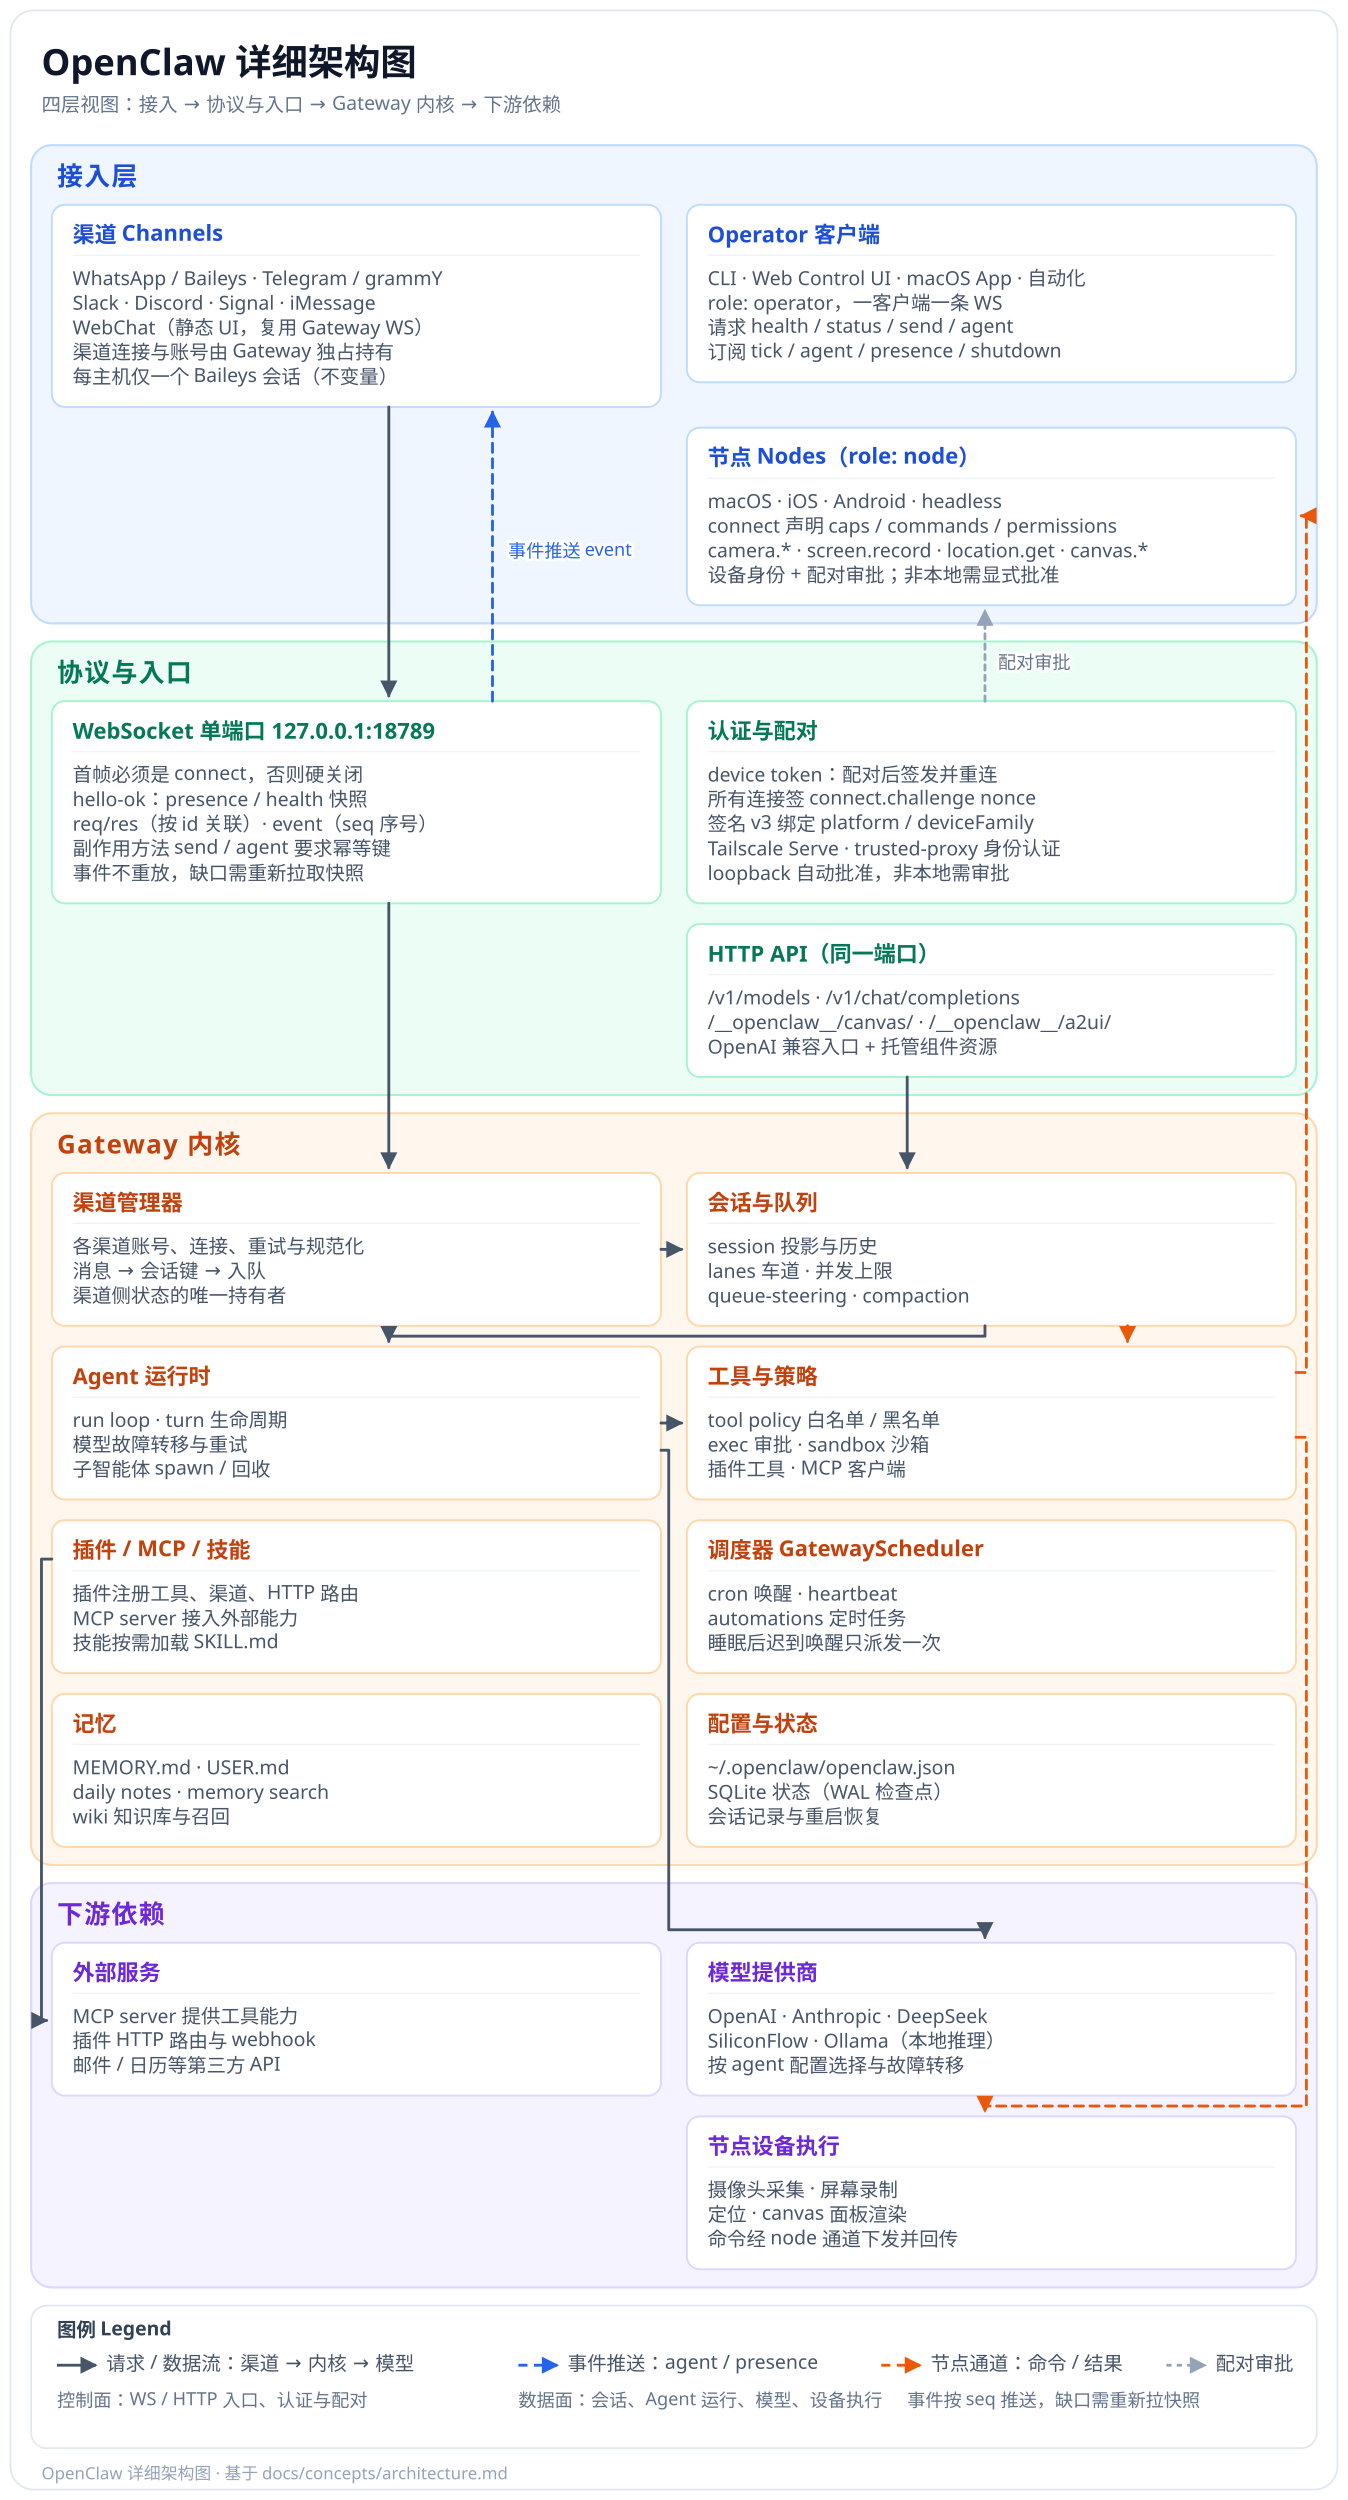
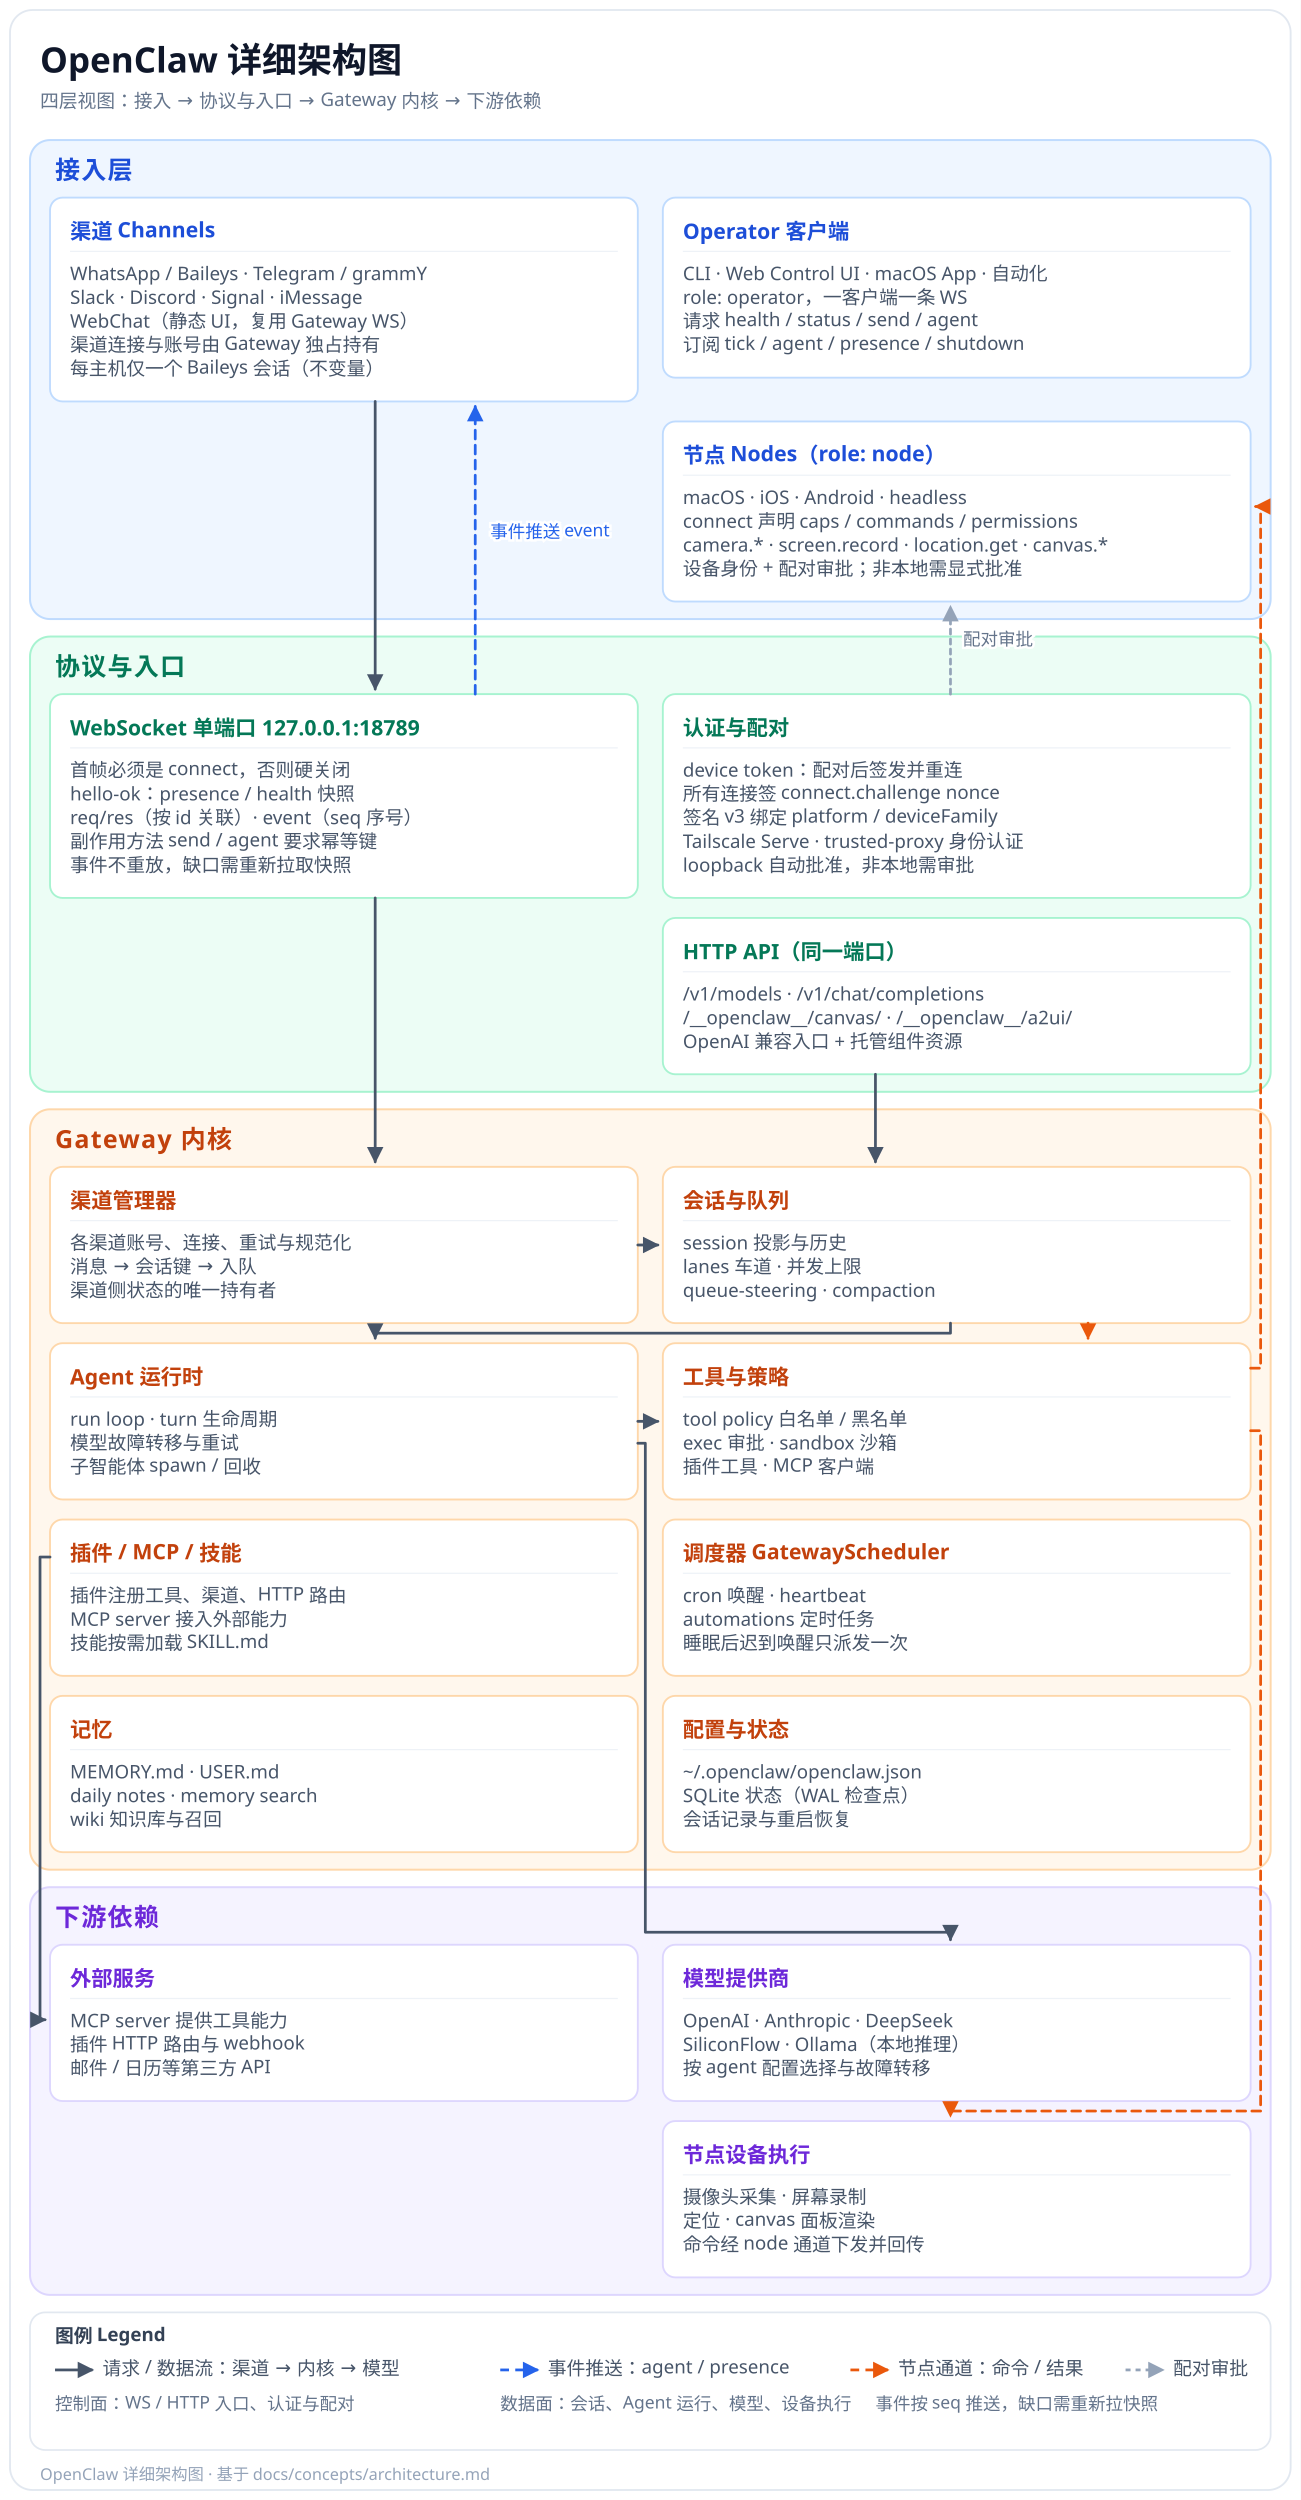
- <svg xmlns="http://www.w3.org/2000/svg" viewBox="0 0 1040 1929" width="1040" height="1929" role="img" aria-label="OpenClaw 详细架构图">
+ <svg xmlns="http://www.w3.org/2000/svg" viewBox="0 0 1040 1999" width="1040" height="1999" role="img" aria-label="OpenClaw 详细架构图">
  <defs>
    <marker id="arr" viewBox="0 0 10 10" refX="9" refY="5" markerWidth="6" markerHeight="6" orient="auto-start-reverse">
      <path d="M0,0 L10,5 L0,10 z" fill="#475569" />
    </marker>
    <marker id="arrB" viewBox="0 0 10 10" refX="9" refY="5" markerWidth="6" markerHeight="6" orient="auto-start-reverse">
      <path d="M0,0 L10,5 L0,10 z" fill="#2563EB" />
    </marker>
    <marker id="arrO" viewBox="0 0 10 10" refX="9" refY="5" markerWidth="6" markerHeight="6" orient="auto-start-reverse">
      <path d="M0,0 L10,5 L0,10 z" fill="#EA580C" />
    </marker>
    <marker id="arrG" viewBox="0 0 10 10" refX="9" refY="5" markerWidth="6" markerHeight="6" orient="auto-start-reverse">
      <path d="M0,0 L10,5 L0,10 z" fill="#94A3B8" />
    </marker>
  </defs>
-   <rect x="0" y="0" width="1040" height="1929" fill="#FFFFFF" />
-   <rect x="8" y="8" width="1024" height="1913" rx="18" fill="none" stroke="#E2E8F0" stroke-width="1.5" />
+   <rect x="0" y="0" width="1040" height="1999" fill="#FFFFFF" />
+   <rect x="8" y="8" width="1024" height="1983" rx="18" fill="none" stroke="#E2E8F0" stroke-width="1.5" />
  <text x="32" y="58" font-family="PingFang SC, Hiragino Sans GB, Microsoft YaHei, sans-serif" font-size="28" font-weight="bold" fill="#0F172A" text-anchor="start">OpenClaw 详细架构图</text>
  <text x="32" y="86" font-family="PingFang SC, Hiragino Sans GB, Microsoft YaHei, sans-serif" font-size="15" font-weight="normal" fill="#64748B" text-anchor="start">四层视图：接入 → 协议与入口 → Gateway 内核 → 下游依赖</text>
-   <rect x="24" y="112" width="992" height="369" rx="16" fill="#EFF6FF" stroke="#BFDBFE" stroke-width="1.6" />
+   <rect x="24" y="112" width="992" height="383" rx="16" fill="#EFF6FF" stroke="#BFDBFE" stroke-width="1.6" />
  <text x="44" y="143" font-family="PingFang SC, Hiragino Sans GB, Microsoft YaHei, sans-serif" font-size="20" font-weight="bold" fill="#1D4ED8" text-anchor="start" letter-spacing="1">接入层</text>
-   <rect x="24" y="495" width="992" height="350" rx="16" fill="#ECFDF5" stroke="#A7F3D0" stroke-width="1.6" />
-   <text x="44" y="526" font-family="PingFang SC, Hiragino Sans GB, Microsoft YaHei, sans-serif" font-size="20" font-weight="bold" fill="#047857" text-anchor="start" letter-spacing="1">协议与入口</text>
-   <rect x="24" y="859" width="992" height="580" rx="16" fill="#FFF7ED" stroke="#FED7AA" stroke-width="1.6" />
-   <text x="44" y="890" font-family="PingFang SC, Hiragino Sans GB, Microsoft YaHei, sans-serif" font-size="20" font-weight="bold" fill="#C2410C" text-anchor="start" letter-spacing="1">Gateway 内核</text>
-   <rect x="24" y="1453" width="992" height="312" rx="16" fill="#F5F3FF" stroke="#DDD6FE" stroke-width="1.6" />
-   <text x="44" y="1484" font-family="PingFang SC, Hiragino Sans GB, Microsoft YaHei, sans-serif" font-size="20" font-weight="bold" fill="#6D28D9" text-anchor="start" letter-spacing="1">下游依赖</text>
-   <g class="card" data-i="0" data-title="渠道 Channels" data-x="40" data-y="158" data-w="470" data-h="156">
-     <rect x="40" y="158" width="470" height="156" rx="10" fill="#FFFFFF" stroke="#BFDBFE" stroke-width="1.5" />
-     <line x1="56" y1="197" x2="494" y2="197" stroke="#EEF2F7" stroke-width="1" />
-     <text font-family="PingFang SC, Hiragino Sans GB, Microsoft YaHei, sans-serif" font-size="15" fill="#475569" xml:space="preserve">
-       <tspan x="56" y="187" font-size="17" font-weight="bold" fill="#1D4ED8">渠道 Channels</tspan>
-       <tspan x="56" y="220">WhatsApp / Baileys · Telegram / grammY</tspan>
-       <tspan x="56" y="239">Slack · Discord · Signal · iMessage</tspan>
-       <tspan x="56" y="258">WebChat（静态 UI，复用 Gateway WS）</tspan>
-       <tspan x="56" y="277">渠道连接与账号由 Gateway 独占持有</tspan>
-       <tspan x="56" y="296">每主机仅一个 Baileys 会话（不变量）</tspan>
-     </text>
-   </g>
-   <g class="card" data-i="1" data-title="Operator 客户端" data-x="530" data-y="158" data-w="470" data-h="137">
-     <rect x="530" y="158" width="470" height="137" rx="10" fill="#FFFFFF" stroke="#BFDBFE" stroke-width="1.5" />
-     <line x1="546" y1="197" x2="984" y2="197" stroke="#EEF2F7" stroke-width="1" />
-     <text font-family="PingFang SC, Hiragino Sans GB, Microsoft YaHei, sans-serif" font-size="15" fill="#475569" xml:space="preserve">
-       <tspan x="546" y="187" font-size="17" font-weight="bold" fill="#1D4ED8">Operator 客户端</tspan>
-       <tspan x="546" y="220">CLI · Web Control UI · macOS App · 自动化</tspan>
-       <tspan x="546" y="239">role: operator，一客户端一条 WS</tspan>
-       <tspan x="546" y="258">请求 health / status / send / agent</tspan>
-       <tspan x="546" y="277">订阅 tick / agent / presence / shutdown</tspan>
-     </text>
-   </g>
-   <g class="card" data-i="2" data-title="节点 Nodes（role: node）" data-x="530" data-y="330" data-w="470" data-h="137">
-     <rect x="530" y="330" width="470" height="137" rx="10" fill="#FFFFFF" stroke="#BFDBFE" stroke-width="1.5" />
-     <line x1="546" y1="369" x2="984" y2="369" stroke="#EEF2F7" stroke-width="1" />
-     <text font-family="PingFang SC, Hiragino Sans GB, Microsoft YaHei, sans-serif" font-size="15" fill="#475569" xml:space="preserve">
-       <tspan x="546" y="359" font-size="17" font-weight="bold" fill="#1D4ED8">节点 Nodes（role: node）</tspan>
-       <tspan x="546" y="392">macOS · iOS · Android · headless</tspan>
-       <tspan x="546" y="411">connect 声明 caps / commands / permissions</tspan>
-       <tspan x="546" y="430">camera.* · screen.record · location.get · canvas.*</tspan>
-       <tspan x="546" y="449">设备身份 + 配对审批；非本地需显式批准</tspan>
-     </text>
-   </g>
-   <g class="card" data-i="3" data-title="WebSocket 单端口 127.0.0.1:18789" data-x="40" data-y="541" data-w="470" data-h="156">
-     <rect x="40" y="541" width="470" height="156" rx="10" fill="#FFFFFF" stroke="#A7F3D0" stroke-width="1.5" />
-     <line x1="56" y1="580" x2="494" y2="580" stroke="#EEF2F7" stroke-width="1" />
-     <text font-family="PingFang SC, Hiragino Sans GB, Microsoft YaHei, sans-serif" font-size="15" fill="#475569" xml:space="preserve">
-       <tspan x="56" y="570" font-size="17" font-weight="bold" fill="#047857">WebSocket 单端口 127.0.0.1:18789</tspan>
-       <tspan x="56" y="603">首帧必须是 connect，否则硬关闭</tspan>
-       <tspan x="56" y="622">hello-ok：presence / health 快照</tspan>
-       <tspan x="56" y="641">req/res（按 id 关联）· event（seq 序号）</tspan>
-       <tspan x="56" y="660">副作用方法 send / agent 要求幂等键</tspan>
-       <tspan x="56" y="679">事件不重放，缺口需重新拉取快照</tspan>
-     </text>
-   </g>
-   <g class="card" data-i="4" data-title="HTTP API（同一端口）" data-x="530" data-y="713" data-w="470" data-h="118">
-     <rect x="530" y="713" width="470" height="118" rx="10" fill="#FFFFFF" stroke="#A7F3D0" stroke-width="1.5" />
-     <line x1="546" y1="752" x2="984" y2="752" stroke="#EEF2F7" stroke-width="1" />
-     <text font-family="PingFang SC, Hiragino Sans GB, Microsoft YaHei, sans-serif" font-size="15" fill="#475569" xml:space="preserve">
-       <tspan x="546" y="742" font-size="17" font-weight="bold" fill="#047857">HTTP API（同一端口）</tspan>
-       <tspan x="546" y="775">/v1/models · /v1/chat/completions</tspan>
-       <tspan x="546" y="794">/__openclaw__/canvas/ · /__openclaw__/a2ui/</tspan>
-       <tspan x="546" y="813">OpenAI 兼容入口 + 托管组件资源</tspan>
-     </text>
-   </g>
-   <g class="card" data-i="5" data-title="认证与配对" data-x="530" data-y="541" data-w="470" data-h="156">
-     <rect x="530" y="541" width="470" height="156" rx="10" fill="#FFFFFF" stroke="#A7F3D0" stroke-width="1.5" />
-     <line x1="546" y1="580" x2="984" y2="580" stroke="#EEF2F7" stroke-width="1" />
-     <text font-family="PingFang SC, Hiragino Sans GB, Microsoft YaHei, sans-serif" font-size="15" fill="#475569" xml:space="preserve">
-       <tspan x="546" y="570" font-size="17" font-weight="bold" fill="#047857">认证与配对</tspan>
-       <tspan x="546" y="603">device token：配对后签发并重连</tspan>
-       <tspan x="546" y="622">所有连接签 connect.challenge nonce</tspan>
-       <tspan x="546" y="641">签名 v3 绑定 platform / deviceFamily</tspan>
-       <tspan x="546" y="660">Tailscale Serve · trusted-proxy 身份认证</tspan>
-       <tspan x="546" y="679">loopback 自动批准，非本地需审批</tspan>
-     </text>
-   </g>
-   <g class="card" data-i="6" data-title="渠道管理器" data-x="40" data-y="905" data-w="470" data-h="118">
-     <rect x="40" y="905" width="470" height="118" rx="10" fill="#FFFFFF" stroke="#FED7AA" stroke-width="1.5" />
-     <line x1="56" y1="944" x2="494" y2="944" stroke="#EEF2F7" stroke-width="1" />
-     <text font-family="PingFang SC, Hiragino Sans GB, Microsoft YaHei, sans-serif" font-size="15" fill="#475569" xml:space="preserve">
-       <tspan x="56" y="934" font-size="17" font-weight="bold" fill="#C2410C">渠道管理器</tspan>
-       <tspan x="56" y="967">各渠道账号、连接、重试与规范化</tspan>
-       <tspan x="56" y="986">消息 → 会话键 → 入队</tspan>
-       <tspan x="56" y="1005">渠道侧状态的唯一持有者</tspan>
-     </text>
-   </g>
-   <g class="card" data-i="7" data-title="会话与队列" data-x="530" data-y="905" data-w="470" data-h="118">
-     <rect x="530" y="905" width="470" height="118" rx="10" fill="#FFFFFF" stroke="#FED7AA" stroke-width="1.5" />
-     <line x1="546" y1="944" x2="984" y2="944" stroke="#EEF2F7" stroke-width="1" />
-     <text font-family="PingFang SC, Hiragino Sans GB, Microsoft YaHei, sans-serif" font-size="15" fill="#475569" xml:space="preserve">
-       <tspan x="546" y="934" font-size="17" font-weight="bold" fill="#C2410C">会话与队列</tspan>
-       <tspan x="546" y="967">session 投影与历史</tspan>
-       <tspan x="546" y="986">lanes 车道 · 并发上限</tspan>
-       <tspan x="546" y="1005">queue-steering · compaction</tspan>
-     </text>
-   </g>
-   <g class="card" data-i="8" data-title="Agent 运行时" data-x="40" data-y="1039" data-w="470" data-h="118">
-     <rect x="40" y="1039" width="470" height="118" rx="10" fill="#FFFFFF" stroke="#FED7AA" stroke-width="1.5" />
-     <line x1="56" y1="1078" x2="494" y2="1078" stroke="#EEF2F7" stroke-width="1" />
-     <text font-family="PingFang SC, Hiragino Sans GB, Microsoft YaHei, sans-serif" font-size="15" fill="#475569" xml:space="preserve">
-       <tspan x="56" y="1068" font-size="17" font-weight="bold" fill="#C2410C">Agent 运行时</tspan>
-       <tspan x="56" y="1101">run loop · turn 生命周期</tspan>
-       <tspan x="56" y="1120">模型故障转移与重试</tspan>
-       <tspan x="56" y="1139">子智能体 spawn / 回收</tspan>
-     </text>
-   </g>
-   <g class="card" data-i="9" data-title="工具与策略" data-x="530" data-y="1039" data-w="470" data-h="118">
-     <rect x="530" y="1039" width="470" height="118" rx="10" fill="#FFFFFF" stroke="#FED7AA" stroke-width="1.5" />
-     <line x1="546" y1="1078" x2="984" y2="1078" stroke="#EEF2F7" stroke-width="1" />
-     <text font-family="PingFang SC, Hiragino Sans GB, Microsoft YaHei, sans-serif" font-size="15" fill="#475569" xml:space="preserve">
-       <tspan x="546" y="1068" font-size="17" font-weight="bold" fill="#C2410C">工具与策略</tspan>
-       <tspan x="546" y="1101">tool policy 白名单 / 黑名单</tspan>
-       <tspan x="546" y="1120">exec 审批 · sandbox 沙箱</tspan>
-       <tspan x="546" y="1139">插件工具 · MCP 客户端</tspan>
-     </text>
-   </g>
-   <g class="card" data-i="10" data-title="插件 / MCP / 技能" data-x="40" data-y="1173" data-w="470" data-h="118">
-     <rect x="40" y="1173" width="470" height="118" rx="10" fill="#FFFFFF" stroke="#FED7AA" stroke-width="1.5" />
-     <line x1="56" y1="1212" x2="494" y2="1212" stroke="#EEF2F7" stroke-width="1" />
-     <text font-family="PingFang SC, Hiragino Sans GB, Microsoft YaHei, sans-serif" font-size="15" fill="#475569" xml:space="preserve">
-       <tspan x="56" y="1202" font-size="17" font-weight="bold" fill="#C2410C">插件 / MCP / 技能</tspan>
-       <tspan x="56" y="1235">插件注册工具、渠道、HTTP 路由</tspan>
-       <tspan x="56" y="1254">MCP server 接入外部能力</tspan>
-       <tspan x="56" y="1273">技能按需加载 SKILL.md</tspan>
-     </text>
-   </g>
-   <g class="card" data-i="11" data-title="调度器 GatewayScheduler" data-x="530" data-y="1173" data-w="470" data-h="118">
-     <rect x="530" y="1173" width="470" height="118" rx="10" fill="#FFFFFF" stroke="#FED7AA" stroke-width="1.5" />
-     <line x1="546" y1="1212" x2="984" y2="1212" stroke="#EEF2F7" stroke-width="1" />
-     <text font-family="PingFang SC, Hiragino Sans GB, Microsoft YaHei, sans-serif" font-size="15" fill="#475569" xml:space="preserve">
-       <tspan x="546" y="1202" font-size="17" font-weight="bold" fill="#C2410C">调度器 GatewayScheduler</tspan>
-       <tspan x="546" y="1235">cron 唤醒 · heartbeat</tspan>
-       <tspan x="546" y="1254">automations 定时任务</tspan>
-       <tspan x="546" y="1273">睡眠后迟到唤醒只派发一次</tspan>
-     </text>
-   </g>
-   <g class="card" data-i="12" data-title="记忆" data-x="40" data-y="1307" data-w="470" data-h="118">
-     <rect x="40" y="1307" width="470" height="118" rx="10" fill="#FFFFFF" stroke="#FED7AA" stroke-width="1.5" />
-     <line x1="56" y1="1346" x2="494" y2="1346" stroke="#EEF2F7" stroke-width="1" />
-     <text font-family="PingFang SC, Hiragino Sans GB, Microsoft YaHei, sans-serif" font-size="15" fill="#475569" xml:space="preserve">
-       <tspan x="56" y="1336" font-size="17" font-weight="bold" fill="#C2410C">记忆</tspan>
-       <tspan x="56" y="1369">MEMORY.md · USER.md</tspan>
-       <tspan x="56" y="1388">daily notes · memory search</tspan>
-       <tspan x="56" y="1407">wiki 知识库与召回</tspan>
-     </text>
-   </g>
-   <g class="card" data-i="13" data-title="配置与状态" data-x="530" data-y="1307" data-w="470" data-h="118">
-     <rect x="530" y="1307" width="470" height="118" rx="10" fill="#FFFFFF" stroke="#FED7AA" stroke-width="1.5" />
-     <line x1="546" y1="1346" x2="984" y2="1346" stroke="#EEF2F7" stroke-width="1" />
-     <text font-family="PingFang SC, Hiragino Sans GB, Microsoft YaHei, sans-serif" font-size="15" fill="#475569" xml:space="preserve">
-       <tspan x="546" y="1336" font-size="17" font-weight="bold" fill="#C2410C">配置与状态</tspan>
-       <tspan x="546" y="1369">~/.openclaw/openclaw.json</tspan>
-       <tspan x="546" y="1388">SQLite 状态（WAL 检查点）</tspan>
-       <tspan x="546" y="1407">会话记录与重启恢复</tspan>
-     </text>
-   </g>
-   <g class="card" data-i="14" data-title="外部服务" data-x="40" data-y="1499" data-w="470" data-h="118">
-     <rect x="40" y="1499" width="470" height="118" rx="10" fill="#FFFFFF" stroke="#DDD6FE" stroke-width="1.5" />
-     <line x1="56" y1="1538" x2="494" y2="1538" stroke="#EEF2F7" stroke-width="1" />
-     <text font-family="PingFang SC, Hiragino Sans GB, Microsoft YaHei, sans-serif" font-size="15" fill="#475569" xml:space="preserve">
-       <tspan x="56" y="1528" font-size="17" font-weight="bold" fill="#6D28D9">外部服务</tspan>
-       <tspan x="56" y="1561">MCP server 提供工具能力</tspan>
-       <tspan x="56" y="1580">插件 HTTP 路由与 webhook</tspan>
-       <tspan x="56" y="1599">邮件 / 日历等第三方 API</tspan>
-     </text>
-   </g>
-   <g class="card" data-i="15" data-title="模型提供商" data-x="530" data-y="1499" data-w="470" data-h="118">
-     <rect x="530" y="1499" width="470" height="118" rx="10" fill="#FFFFFF" stroke="#DDD6FE" stroke-width="1.5" />
-     <line x1="546" y1="1538" x2="984" y2="1538" stroke="#EEF2F7" stroke-width="1" />
-     <text font-family="PingFang SC, Hiragino Sans GB, Microsoft YaHei, sans-serif" font-size="15" fill="#475569" xml:space="preserve">
-       <tspan x="546" y="1528" font-size="17" font-weight="bold" fill="#6D28D9">模型提供商</tspan>
-       <tspan x="546" y="1561">OpenAI · Anthropic · DeepSeek</tspan>
-       <tspan x="546" y="1580">SiliconFlow · Ollama（本地推理）</tspan>
-       <tspan x="546" y="1599">按 agent 配置选择与故障转移</tspan>
-     </text>
-   </g>
-   <g class="card" data-i="16" data-title="节点设备执行" data-x="530" data-y="1633" data-w="470" data-h="118">
-     <rect x="530" y="1633" width="470" height="118" rx="10" fill="#FFFFFF" stroke="#DDD6FE" stroke-width="1.5" />
-     <line x1="546" y1="1672" x2="984" y2="1672" stroke="#EEF2F7" stroke-width="1" />
-     <text font-family="PingFang SC, Hiragino Sans GB, Microsoft YaHei, sans-serif" font-size="15" fill="#475569" xml:space="preserve">
-       <tspan x="546" y="1662" font-size="17" font-weight="bold" fill="#6D28D9">节点设备执行</tspan>
-       <tspan x="546" y="1695">摄像头采集 · 屏幕录制</tspan>
-       <tspan x="546" y="1714">定位 · canvas 面板渲染</tspan>
-       <tspan x="546" y="1733">命令经 node 通道下发并回传</tspan>
-     </text>
-   </g>
-   <polyline class="arrow" data-name="arr" points="300,314 300,537" fill="none" stroke="#475569" stroke-width="2.2" stroke-linecap="round" stroke-linejoin="round" marker-end="url(#arr)" />
-   <polyline class="arrow" data-name="arr" points="300,697 300,901" fill="none" stroke="#475569" stroke-width="2.2" stroke-linecap="round" stroke-linejoin="round" marker-end="url(#arr)" />
-   <polyline class="arrow" data-name="arr" points="510,964 526,964" fill="none" stroke="#475569" stroke-width="2.2" stroke-linecap="round" stroke-linejoin="round" marker-end="url(#arr)" />
-   <polyline class="arrow" data-name="arr" points="510,1098 526,1098" fill="none" stroke="#475569" stroke-width="2.2" stroke-linecap="round" stroke-linejoin="round" marker-end="url(#arr)" />
-   <polyline class="arrow" data-name="arr" points="760,1023 760,1031 300,1031 300,1035" fill="none" stroke="#475569" stroke-width="2.2" stroke-linecap="round" stroke-linejoin="round" marker-end="url(#arr)" />
-   <polyline class="arrow" data-name="arr" points="700,831 700,901" fill="none" stroke="#475569" stroke-width="2.2" stroke-linecap="round" stroke-linejoin="round" marker-end="url(#arr)" />
-   <polyline class="arrow" data-name="arr" points="510,1119 516,1119 516,1489 760,1489 760,1495" fill="none" stroke="#475569" stroke-width="2.2" stroke-linecap="round" stroke-linejoin="round" marker-end="url(#arr)" />
-   <polyline class="arrow" data-name="arr" points="40,1203 32,1203 32,1559 36,1559" fill="none" stroke="#475569" stroke-width="2.2" stroke-linecap="round" stroke-linejoin="round" marker-end="url(#arr)" />
-   <polyline class="arrow" data-name="arrB" points="380,541 380,318" fill="none" stroke="#2563EB" stroke-width="2.2" stroke-linecap="round" stroke-linejoin="round" stroke-dasharray="7 5" marker-end="url(#arrB)" />
-   <polyline class="arrow" data-name="arrG" points="760,541 760,471" fill="none" stroke="#94A3B8" stroke-width="2.2" stroke-linecap="round" stroke-linejoin="round" stroke-dasharray="4 4" marker-end="url(#arrG)" />
-   <polyline class="arrow" data-name="arrO" points="870,1023 870,1035" fill="none" stroke="#EA580C" stroke-width="2.2" stroke-linecap="round" stroke-linejoin="round" stroke-dasharray="7 5" marker-end="url(#arrO)" />
-   <polyline class="arrow" data-name="arrO" points="1000,1059 1008,1059 1008,398 1004,398" fill="none" stroke="#EA580C" stroke-width="2.2" stroke-linecap="round" stroke-linejoin="round" stroke-dasharray="7 5" marker-end="url(#arrO)" />
-   <polyline class="arrow" data-name="arrO" points="1000,1109 1008,1109 1008,1625 760,1625 760,1629" fill="none" stroke="#EA580C" stroke-width="2.2" stroke-linecap="round" stroke-linejoin="round" stroke-dasharray="7 5" marker-end="url(#arrO)" />
+   <rect x="24" y="509" width="992" height="364" rx="16" fill="#ECFDF5" stroke="#A7F3D0" stroke-width="1.6" />
+   <text x="44" y="540" font-family="PingFang SC, Hiragino Sans GB, Microsoft YaHei, sans-serif" font-size="20" font-weight="bold" fill="#047857" text-anchor="start" letter-spacing="1">协议与入口</text>
+   <rect x="24" y="887" width="992" height="608" rx="16" fill="#FFF7ED" stroke="#FED7AA" stroke-width="1.6" />
+   <text x="44" y="918" font-family="PingFang SC, Hiragino Sans GB, Microsoft YaHei, sans-serif" font-size="20" font-weight="bold" fill="#C2410C" text-anchor="start" letter-spacing="1">Gateway 内核</text>
+   <rect x="24" y="1509" width="992" height="326" rx="16" fill="#F5F3FF" stroke="#DDD6FE" stroke-width="1.6" />
+   <text x="44" y="1540" font-family="PingFang SC, Hiragino Sans GB, Microsoft YaHei, sans-serif" font-size="20" font-weight="bold" fill="#6D28D9" text-anchor="start" letter-spacing="1">下游依赖</text>
+   <g class="card" data-i="0" data-title="渠道 Channels" data-x="40" data-y="158" data-w="470" data-h="163">
+     <rect x="40" y="158" width="470" height="163" rx="10" fill="#FFFFFF" stroke="#BFDBFE" stroke-width="1.5" />
+     <line x1="56" y1="201" x2="494" y2="201" stroke="#EEF2F7" stroke-width="1" />
+     <text font-family="PingFang SC, Hiragino Sans GB, Microsoft YaHei, sans-serif" font-size="15" fill="#475569" xml:space="preserve">
+       <tspan x="56" y="191" font-size="17" font-weight="bold" fill="#1D4ED8">渠道 Channels</tspan>
+       <tspan x="56" y="224">WhatsApp / Baileys · Telegram / grammY</tspan>
+       <tspan x="56" y="243">Slack · Discord · Signal · iMessage</tspan>
+       <tspan x="56" y="262">WebChat（静态 UI，复用 Gateway WS）</tspan>
+       <tspan x="56" y="281">渠道连接与账号由 Gateway 独占持有</tspan>
+       <tspan x="56" y="300">每主机仅一个 Baileys 会话（不变量）</tspan>
+     </text>
+   </g>
+   <g class="card" data-i="1" data-title="Operator 客户端" data-x="530" data-y="158" data-w="470" data-h="144">
+     <rect x="530" y="158" width="470" height="144" rx="10" fill="#FFFFFF" stroke="#BFDBFE" stroke-width="1.5" />
+     <line x1="546" y1="201" x2="984" y2="201" stroke="#EEF2F7" stroke-width="1" />
+     <text font-family="PingFang SC, Hiragino Sans GB, Microsoft YaHei, sans-serif" font-size="15" fill="#475569" xml:space="preserve">
+       <tspan x="546" y="191" font-size="17" font-weight="bold" fill="#1D4ED8">Operator 客户端</tspan>
+       <tspan x="546" y="224">CLI · Web Control UI · macOS App · 自动化</tspan>
+       <tspan x="546" y="243">role: operator，一客户端一条 WS</tspan>
+       <tspan x="546" y="262">请求 health / status / send / agent</tspan>
+       <tspan x="546" y="281">订阅 tick / agent / presence / shutdown</tspan>
+     </text>
+   </g>
+   <g class="card" data-i="2" data-title="节点 Nodes（role: node）" data-x="530" data-y="337" data-w="470" data-h="144">
+     <rect x="530" y="337" width="470" height="144" rx="10" fill="#FFFFFF" stroke="#BFDBFE" stroke-width="1.5" />
+     <line x1="546" y1="380" x2="984" y2="380" stroke="#EEF2F7" stroke-width="1" />
+     <text font-family="PingFang SC, Hiragino Sans GB, Microsoft YaHei, sans-serif" font-size="15" fill="#475569" xml:space="preserve">
+       <tspan x="546" y="370" font-size="17" font-weight="bold" fill="#1D4ED8">节点 Nodes（role: node）</tspan>
+       <tspan x="546" y="403">macOS · iOS · Android · headless</tspan>
+       <tspan x="546" y="422">connect 声明 caps / commands / permissions</tspan>
+       <tspan x="546" y="441">camera.* · screen.record · location.get · canvas.*</tspan>
+       <tspan x="546" y="460">设备身份 + 配对审批；非本地需显式批准</tspan>
+     </text>
+   </g>
+   <g class="card" data-i="3" data-title="WebSocket 单端口 127.0.0.1:18789" data-x="40" data-y="555" data-w="470" data-h="163">
+     <rect x="40" y="555" width="470" height="163" rx="10" fill="#FFFFFF" stroke="#A7F3D0" stroke-width="1.5" />
+     <line x1="56" y1="598" x2="494" y2="598" stroke="#EEF2F7" stroke-width="1" />
+     <text font-family="PingFang SC, Hiragino Sans GB, Microsoft YaHei, sans-serif" font-size="15" fill="#475569" xml:space="preserve">
+       <tspan x="56" y="588" font-size="17" font-weight="bold" fill="#047857">WebSocket 单端口 127.0.0.1:18789</tspan>
+       <tspan x="56" y="621">首帧必须是 connect，否则硬关闭</tspan>
+       <tspan x="56" y="640">hello-ok：presence / health 快照</tspan>
+       <tspan x="56" y="659">req/res（按 id 关联）· event（seq 序号）</tspan>
+       <tspan x="56" y="678">副作用方法 send / agent 要求幂等键</tspan>
+       <tspan x="56" y="697">事件不重放，缺口需重新拉取快照</tspan>
+     </text>
+   </g>
+   <g class="card" data-i="4" data-title="HTTP API（同一端口）" data-x="530" data-y="734" data-w="470" data-h="125">
+     <rect x="530" y="734" width="470" height="125" rx="10" fill="#FFFFFF" stroke="#A7F3D0" stroke-width="1.5" />
+     <line x1="546" y1="777" x2="984" y2="777" stroke="#EEF2F7" stroke-width="1" />
+     <text font-family="PingFang SC, Hiragino Sans GB, Microsoft YaHei, sans-serif" font-size="15" fill="#475569" xml:space="preserve">
+       <tspan x="546" y="767" font-size="17" font-weight="bold" fill="#047857">HTTP API（同一端口）</tspan>
+       <tspan x="546" y="800">/v1/models · /v1/chat/completions</tspan>
+       <tspan x="546" y="819">/__openclaw__/canvas/ · /__openclaw__/a2ui/</tspan>
+       <tspan x="546" y="838">OpenAI 兼容入口 + 托管组件资源</tspan>
+     </text>
+   </g>
+   <g class="card" data-i="5" data-title="认证与配对" data-x="530" data-y="555" data-w="470" data-h="163">
+     <rect x="530" y="555" width="470" height="163" rx="10" fill="#FFFFFF" stroke="#A7F3D0" stroke-width="1.5" />
+     <line x1="546" y1="598" x2="984" y2="598" stroke="#EEF2F7" stroke-width="1" />
+     <text font-family="PingFang SC, Hiragino Sans GB, Microsoft YaHei, sans-serif" font-size="15" fill="#475569" xml:space="preserve">
+       <tspan x="546" y="588" font-size="17" font-weight="bold" fill="#047857">认证与配对</tspan>
+       <tspan x="546" y="621">device token：配对后签发并重连</tspan>
+       <tspan x="546" y="640">所有连接签 connect.challenge nonce</tspan>
+       <tspan x="546" y="659">签名 v3 绑定 platform / deviceFamily</tspan>
+       <tspan x="546" y="678">Tailscale Serve · trusted-proxy 身份认证</tspan>
+       <tspan x="546" y="697">loopback 自动批准，非本地需审批</tspan>
+     </text>
+   </g>
+   <g class="card" data-i="6" data-title="渠道管理器" data-x="40" data-y="933" data-w="470" data-h="125">
+     <rect x="40" y="933" width="470" height="125" rx="10" fill="#FFFFFF" stroke="#FED7AA" stroke-width="1.5" />
+     <line x1="56" y1="976" x2="494" y2="976" stroke="#EEF2F7" stroke-width="1" />
+     <text font-family="PingFang SC, Hiragino Sans GB, Microsoft YaHei, sans-serif" font-size="15" fill="#475569" xml:space="preserve">
+       <tspan x="56" y="966" font-size="17" font-weight="bold" fill="#C2410C">渠道管理器</tspan>
+       <tspan x="56" y="999">各渠道账号、连接、重试与规范化</tspan>
+       <tspan x="56" y="1018">消息 → 会话键 → 入队</tspan>
+       <tspan x="56" y="1037">渠道侧状态的唯一持有者</tspan>
+     </text>
+   </g>
+   <g class="card" data-i="7" data-title="会话与队列" data-x="530" data-y="933" data-w="470" data-h="125">
+     <rect x="530" y="933" width="470" height="125" rx="10" fill="#FFFFFF" stroke="#FED7AA" stroke-width="1.5" />
+     <line x1="546" y1="976" x2="984" y2="976" stroke="#EEF2F7" stroke-width="1" />
+     <text font-family="PingFang SC, Hiragino Sans GB, Microsoft YaHei, sans-serif" font-size="15" fill="#475569" xml:space="preserve">
+       <tspan x="546" y="966" font-size="17" font-weight="bold" fill="#C2410C">会话与队列</tspan>
+       <tspan x="546" y="999">session 投影与历史</tspan>
+       <tspan x="546" y="1018">lanes 车道 · 并发上限</tspan>
+       <tspan x="546" y="1037">queue-steering · compaction</tspan>
+     </text>
+   </g>
+   <g class="card" data-i="8" data-title="Agent 运行时" data-x="40" data-y="1074" data-w="470" data-h="125">
+     <rect x="40" y="1074" width="470" height="125" rx="10" fill="#FFFFFF" stroke="#FED7AA" stroke-width="1.5" />
+     <line x1="56" y1="1117" x2="494" y2="1117" stroke="#EEF2F7" stroke-width="1" />
+     <text font-family="PingFang SC, Hiragino Sans GB, Microsoft YaHei, sans-serif" font-size="15" fill="#475569" xml:space="preserve">
+       <tspan x="56" y="1107" font-size="17" font-weight="bold" fill="#C2410C">Agent 运行时</tspan>
+       <tspan x="56" y="1140">run loop · turn 生命周期</tspan>
+       <tspan x="56" y="1159">模型故障转移与重试</tspan>
+       <tspan x="56" y="1178">子智能体 spawn / 回收</tspan>
+     </text>
+   </g>
+   <g class="card" data-i="9" data-title="工具与策略" data-x="530" data-y="1074" data-w="470" data-h="125">
+     <rect x="530" y="1074" width="470" height="125" rx="10" fill="#FFFFFF" stroke="#FED7AA" stroke-width="1.5" />
+     <line x1="546" y1="1117" x2="984" y2="1117" stroke="#EEF2F7" stroke-width="1" />
+     <text font-family="PingFang SC, Hiragino Sans GB, Microsoft YaHei, sans-serif" font-size="15" fill="#475569" xml:space="preserve">
+       <tspan x="546" y="1107" font-size="17" font-weight="bold" fill="#C2410C">工具与策略</tspan>
+       <tspan x="546" y="1140">tool policy 白名单 / 黑名单</tspan>
+       <tspan x="546" y="1159">exec 审批 · sandbox 沙箱</tspan>
+       <tspan x="546" y="1178">插件工具 · MCP 客户端</tspan>
+     </text>
+   </g>
+   <g class="card" data-i="10" data-title="插件 / MCP / 技能" data-x="40" data-y="1215" data-w="470" data-h="125">
+     <rect x="40" y="1215" width="470" height="125" rx="10" fill="#FFFFFF" stroke="#FED7AA" stroke-width="1.5" />
+     <line x1="56" y1="1258" x2="494" y2="1258" stroke="#EEF2F7" stroke-width="1" />
+     <text font-family="PingFang SC, Hiragino Sans GB, Microsoft YaHei, sans-serif" font-size="15" fill="#475569" xml:space="preserve">
+       <tspan x="56" y="1248" font-size="17" font-weight="bold" fill="#C2410C">插件 / MCP / 技能</tspan>
+       <tspan x="56" y="1281">插件注册工具、渠道、HTTP 路由</tspan>
+       <tspan x="56" y="1300">MCP server 接入外部能力</tspan>
+       <tspan x="56" y="1319">技能按需加载 SKILL.md</tspan>
+     </text>
+   </g>
+   <g class="card" data-i="11" data-title="调度器 GatewayScheduler" data-x="530" data-y="1215" data-w="470" data-h="125">
+     <rect x="530" y="1215" width="470" height="125" rx="10" fill="#FFFFFF" stroke="#FED7AA" stroke-width="1.5" />
+     <line x1="546" y1="1258" x2="984" y2="1258" stroke="#EEF2F7" stroke-width="1" />
+     <text font-family="PingFang SC, Hiragino Sans GB, Microsoft YaHei, sans-serif" font-size="15" fill="#475569" xml:space="preserve">
+       <tspan x="546" y="1248" font-size="17" font-weight="bold" fill="#C2410C">调度器 GatewayScheduler</tspan>
+       <tspan x="546" y="1281">cron 唤醒 · heartbeat</tspan>
+       <tspan x="546" y="1300">automations 定时任务</tspan>
+       <tspan x="546" y="1319">睡眠后迟到唤醒只派发一次</tspan>
+     </text>
+   </g>
+   <g class="card" data-i="12" data-title="记忆" data-x="40" data-y="1356" data-w="470" data-h="125">
+     <rect x="40" y="1356" width="470" height="125" rx="10" fill="#FFFFFF" stroke="#FED7AA" stroke-width="1.5" />
+     <line x1="56" y1="1399" x2="494" y2="1399" stroke="#EEF2F7" stroke-width="1" />
+     <text font-family="PingFang SC, Hiragino Sans GB, Microsoft YaHei, sans-serif" font-size="15" fill="#475569" xml:space="preserve">
+       <tspan x="56" y="1389" font-size="17" font-weight="bold" fill="#C2410C">记忆</tspan>
+       <tspan x="56" y="1422">MEMORY.md · USER.md</tspan>
+       <tspan x="56" y="1441">daily notes · memory search</tspan>
+       <tspan x="56" y="1460">wiki 知识库与召回</tspan>
+     </text>
+   </g>
+   <g class="card" data-i="13" data-title="配置与状态" data-x="530" data-y="1356" data-w="470" data-h="125">
+     <rect x="530" y="1356" width="470" height="125" rx="10" fill="#FFFFFF" stroke="#FED7AA" stroke-width="1.5" />
+     <line x1="546" y1="1399" x2="984" y2="1399" stroke="#EEF2F7" stroke-width="1" />
+     <text font-family="PingFang SC, Hiragino Sans GB, Microsoft YaHei, sans-serif" font-size="15" fill="#475569" xml:space="preserve">
+       <tspan x="546" y="1389" font-size="17" font-weight="bold" fill="#C2410C">配置与状态</tspan>
+       <tspan x="546" y="1422">~/.openclaw/openclaw.json</tspan>
+       <tspan x="546" y="1441">SQLite 状态（WAL 检查点）</tspan>
+       <tspan x="546" y="1460">会话记录与重启恢复</tspan>
+     </text>
+   </g>
+   <g class="card" data-i="14" data-title="外部服务" data-x="40" data-y="1555" data-w="470" data-h="125">
+     <rect x="40" y="1555" width="470" height="125" rx="10" fill="#FFFFFF" stroke="#DDD6FE" stroke-width="1.5" />
+     <line x1="56" y1="1598" x2="494" y2="1598" stroke="#EEF2F7" stroke-width="1" />
+     <text font-family="PingFang SC, Hiragino Sans GB, Microsoft YaHei, sans-serif" font-size="15" fill="#475569" xml:space="preserve">
+       <tspan x="56" y="1588" font-size="17" font-weight="bold" fill="#6D28D9">外部服务</tspan>
+       <tspan x="56" y="1621">MCP server 提供工具能力</tspan>
+       <tspan x="56" y="1640">插件 HTTP 路由与 webhook</tspan>
+       <tspan x="56" y="1659">邮件 / 日历等第三方 API</tspan>
+     </text>
+   </g>
+   <g class="card" data-i="15" data-title="模型提供商" data-x="530" data-y="1555" data-w="470" data-h="125">
+     <rect x="530" y="1555" width="470" height="125" rx="10" fill="#FFFFFF" stroke="#DDD6FE" stroke-width="1.5" />
+     <line x1="546" y1="1598" x2="984" y2="1598" stroke="#EEF2F7" stroke-width="1" />
+     <text font-family="PingFang SC, Hiragino Sans GB, Microsoft YaHei, sans-serif" font-size="15" fill="#475569" xml:space="preserve">
+       <tspan x="546" y="1588" font-size="17" font-weight="bold" fill="#6D28D9">模型提供商</tspan>
+       <tspan x="546" y="1621">OpenAI · Anthropic · DeepSeek</tspan>
+       <tspan x="546" y="1640">SiliconFlow · Ollama（本地推理）</tspan>
+       <tspan x="546" y="1659">按 agent 配置选择与故障转移</tspan>
+     </text>
+   </g>
+   <g class="card" data-i="16" data-title="节点设备执行" data-x="530" data-y="1696" data-w="470" data-h="125">
+     <rect x="530" y="1696" width="470" height="125" rx="10" fill="#FFFFFF" stroke="#DDD6FE" stroke-width="1.5" />
+     <line x1="546" y1="1739" x2="984" y2="1739" stroke="#EEF2F7" stroke-width="1" />
+     <text font-family="PingFang SC, Hiragino Sans GB, Microsoft YaHei, sans-serif" font-size="15" fill="#475569" xml:space="preserve">
+       <tspan x="546" y="1729" font-size="17" font-weight="bold" fill="#6D28D9">节点设备执行</tspan>
+       <tspan x="546" y="1762">摄像头采集 · 屏幕录制</tspan>
+       <tspan x="546" y="1781">定位 · canvas 面板渲染</tspan>
+       <tspan x="546" y="1800">命令经 node 通道下发并回传</tspan>
+     </text>
+   </g>
+   <polyline class="arrow" data-name="arr" points="300,321 300,551" fill="none" stroke="#475569" stroke-width="2.2" stroke-linecap="round" stroke-linejoin="round" marker-end="url(#arr)" />
+   <polyline class="arrow" data-name="arr" points="300,718 300,929" fill="none" stroke="#475569" stroke-width="2.2" stroke-linecap="round" stroke-linejoin="round" marker-end="url(#arr)" />
+   <polyline class="arrow" data-name="arr" points="510,995.5 526,995.5" fill="none" stroke="#475569" stroke-width="2.2" stroke-linecap="round" stroke-linejoin="round" marker-end="url(#arr)" />
+   <polyline class="arrow" data-name="arr" points="510,1136.5 526,1136.5" fill="none" stroke="#475569" stroke-width="2.2" stroke-linecap="round" stroke-linejoin="round" marker-end="url(#arr)" />
+   <polyline class="arrow" data-name="arr" points="760,1058 760,1066 300,1066 300,1070" fill="none" stroke="#475569" stroke-width="2.2" stroke-linecap="round" stroke-linejoin="round" marker-end="url(#arr)" />
+   <polyline class="arrow" data-name="arr" points="700,859 700,929" fill="none" stroke="#475569" stroke-width="2.2" stroke-linecap="round" stroke-linejoin="round" marker-end="url(#arr)" />
+   <polyline class="arrow" data-name="arr" points="510,1154 516,1154 516,1545 760,1545 760,1551" fill="none" stroke="#475569" stroke-width="2.2" stroke-linecap="round" stroke-linejoin="round" marker-end="url(#arr)" />
+   <polyline class="arrow" data-name="arr" points="40,1245 32,1245 32,1615 36,1615" fill="none" stroke="#475569" stroke-width="2.2" stroke-linecap="round" stroke-linejoin="round" marker-end="url(#arr)" />
+   <polyline class="arrow" data-name="arrB" points="380,555 380,325" fill="none" stroke="#2563EB" stroke-width="2.2" stroke-linecap="round" stroke-linejoin="round" stroke-dasharray="7 5" marker-end="url(#arrB)" />
+   <polyline class="arrow" data-name="arrG" points="760,555 760,485" fill="none" stroke="#94A3B8" stroke-width="2.2" stroke-linecap="round" stroke-linejoin="round" stroke-dasharray="4 4" marker-end="url(#arrG)" />
+   <polyline class="arrow" data-name="arrO" points="870,1058 870,1070" fill="none" stroke="#EA580C" stroke-width="2.2" stroke-linecap="round" stroke-linejoin="round" stroke-dasharray="7 5" marker-end="url(#arrO)" />
+   <polyline class="arrow" data-name="arrO" points="1000,1094 1008,1094 1008,405 1004,405" fill="none" stroke="#EA580C" stroke-width="2.2" stroke-linecap="round" stroke-linejoin="round" stroke-dasharray="7 5" marker-end="url(#arrO)" />
+   <polyline class="arrow" data-name="arrO" points="1000,1144 1008,1144 1008,1688 760,1688 760,1692" fill="none" stroke="#EA580C" stroke-width="2.2" stroke-linecap="round" stroke-linejoin="round" stroke-dasharray="7 5" marker-end="url(#arrO)" />
  <text x="392" y="430" font-family="PingFang SC, Hiragino Sans GB, Microsoft YaHei, sans-serif" font-size="14" fill="#2563EB" text-anchor="start" paint-order="stroke" stroke="#FFFFFF" stroke-width="4">事件推送 event</text>
  <text x="770" y="516" font-family="PingFang SC, Hiragino Sans GB, Microsoft YaHei, sans-serif" font-size="14" fill="#64748B" text-anchor="start" paint-order="stroke" stroke="#FFFFFF" stroke-width="4">配对审批</text>
-   <rect x="24" y="1779" width="992" height="110" rx="12" fill="#FFFFFF" stroke="#E2E8F0" stroke-width="1.4" />
-   <text x="44" y="1803" font-family="PingFang SC, Hiragino Sans GB, Microsoft YaHei, sans-serif" font-size="15" font-weight="bold" fill="#334155" text-anchor="start">图例 Legend</text>
-   <line x1="44" y1="1825" x2="74" y2="1825" stroke="#475569" stroke-width="2.2" marker-end="url(#arr)" />
-   <text x="82" y="1829" font-family="PingFang SC, Hiragino Sans GB, Microsoft YaHei, sans-serif" font-size="15" fill="#475569" text-anchor="start">请求 / 数据流：渠道 → 内核 → 模型</text>
-   <line x1="400" y1="1825" x2="430" y2="1825" stroke="#2563EB" stroke-width="2.2" stroke-dasharray="7 5" marker-end="url(#arrB)" />
-   <text x="438" y="1829" font-family="PingFang SC, Hiragino Sans GB, Microsoft YaHei, sans-serif" font-size="15" fill="#475569" text-anchor="start">事件推送：agent / presence</text>
-   <line x1="680" y1="1825" x2="710" y2="1825" stroke="#EA580C" stroke-width="2.2" stroke-dasharray="7 5" marker-end="url(#arrO)" />
-   <text x="718" y="1829" font-family="PingFang SC, Hiragino Sans GB, Microsoft YaHei, sans-serif" font-size="15" fill="#475569" text-anchor="start">节点通道：命令 / 结果</text>
-   <line x1="900" y1="1825" x2="930" y2="1825" stroke="#94A3B8" stroke-width="2.2" stroke-dasharray="4 4" marker-end="url(#arrG)" />
-   <text x="938" y="1829" font-family="PingFang SC, Hiragino Sans GB, Microsoft YaHei, sans-serif" font-size="15" fill="#475569" text-anchor="start">配对审批</text>
-   <text x="44" y="1857" font-family="PingFang SC, Hiragino Sans GB, Microsoft YaHei, sans-serif" font-size="14" fill="#64748B" text-anchor="start">控制面：WS / HTTP 入口、认证与配对</text>
-   <text x="400" y="1857" font-family="PingFang SC, Hiragino Sans GB, Microsoft YaHei, sans-serif" font-size="14" fill="#64748B" text-anchor="start">数据面：会话、Agent 运行、模型、设备执行</text>
-   <text x="700" y="1857" font-family="PingFang SC, Hiragino Sans GB, Microsoft YaHei, sans-serif" font-size="14" fill="#64748B" text-anchor="start">事件按 seq 推送，缺口需重新拉快照</text>
-   <text x="32" y="1913" font-family="PingFang SC, Hiragino Sans GB, Microsoft YaHei, sans-serif" font-size="13" font-weight="normal" fill="#94A3B8" text-anchor="start">OpenClaw 详细架构图 · 基于 docs/concepts/architecture.md</text>
+   <rect x="24" y="1849" width="992" height="110" rx="12" fill="#FFFFFF" stroke="#E2E8F0" stroke-width="1.4" />
+   <text x="44" y="1873" font-family="PingFang SC, Hiragino Sans GB, Microsoft YaHei, sans-serif" font-size="15" font-weight="bold" fill="#334155" text-anchor="start">图例 Legend</text>
+   <line x1="44" y1="1895" x2="74" y2="1895" stroke="#475569" stroke-width="2.2" marker-end="url(#arr)" />
+   <text x="82" y="1899" font-family="PingFang SC, Hiragino Sans GB, Microsoft YaHei, sans-serif" font-size="15" fill="#475569" text-anchor="start">请求 / 数据流：渠道 → 内核 → 模型</text>
+   <line x1="400" y1="1895" x2="430" y2="1895" stroke="#2563EB" stroke-width="2.2" stroke-dasharray="7 5" marker-end="url(#arrB)" />
+   <text x="438" y="1899" font-family="PingFang SC, Hiragino Sans GB, Microsoft YaHei, sans-serif" font-size="15" fill="#475569" text-anchor="start">事件推送：agent / presence</text>
+   <line x1="680" y1="1895" x2="710" y2="1895" stroke="#EA580C" stroke-width="2.2" stroke-dasharray="7 5" marker-end="url(#arrO)" />
+   <text x="718" y="1899" font-family="PingFang SC, Hiragino Sans GB, Microsoft YaHei, sans-serif" font-size="15" fill="#475569" text-anchor="start">节点通道：命令 / 结果</text>
+   <line x1="900" y1="1895" x2="930" y2="1895" stroke="#94A3B8" stroke-width="2.2" stroke-dasharray="4 4" marker-end="url(#arrG)" />
+   <text x="938" y="1899" font-family="PingFang SC, Hiragino Sans GB, Microsoft YaHei, sans-serif" font-size="15" fill="#475569" text-anchor="start">配对审批</text>
+   <text x="44" y="1927" font-family="PingFang SC, Hiragino Sans GB, Microsoft YaHei, sans-serif" font-size="14" fill="#64748B" text-anchor="start">控制面：WS / HTTP 入口、认证与配对</text>
+   <text x="400" y="1927" font-family="PingFang SC, Hiragino Sans GB, Microsoft YaHei, sans-serif" font-size="14" fill="#64748B" text-anchor="start">数据面：会话、Agent 运行、模型、设备执行</text>
+   <text x="700" y="1927" font-family="PingFang SC, Hiragino Sans GB, Microsoft YaHei, sans-serif" font-size="14" fill="#64748B" text-anchor="start">事件按 seq 推送，缺口需重新拉快照</text>
+   <text x="32" y="1983" font-family="PingFang SC, Hiragino Sans GB, Microsoft YaHei, sans-serif" font-size="13" font-weight="normal" fill="#94A3B8" text-anchor="start">OpenClaw 详细架构图 · 基于 docs/concepts/architecture.md</text>
</svg>
